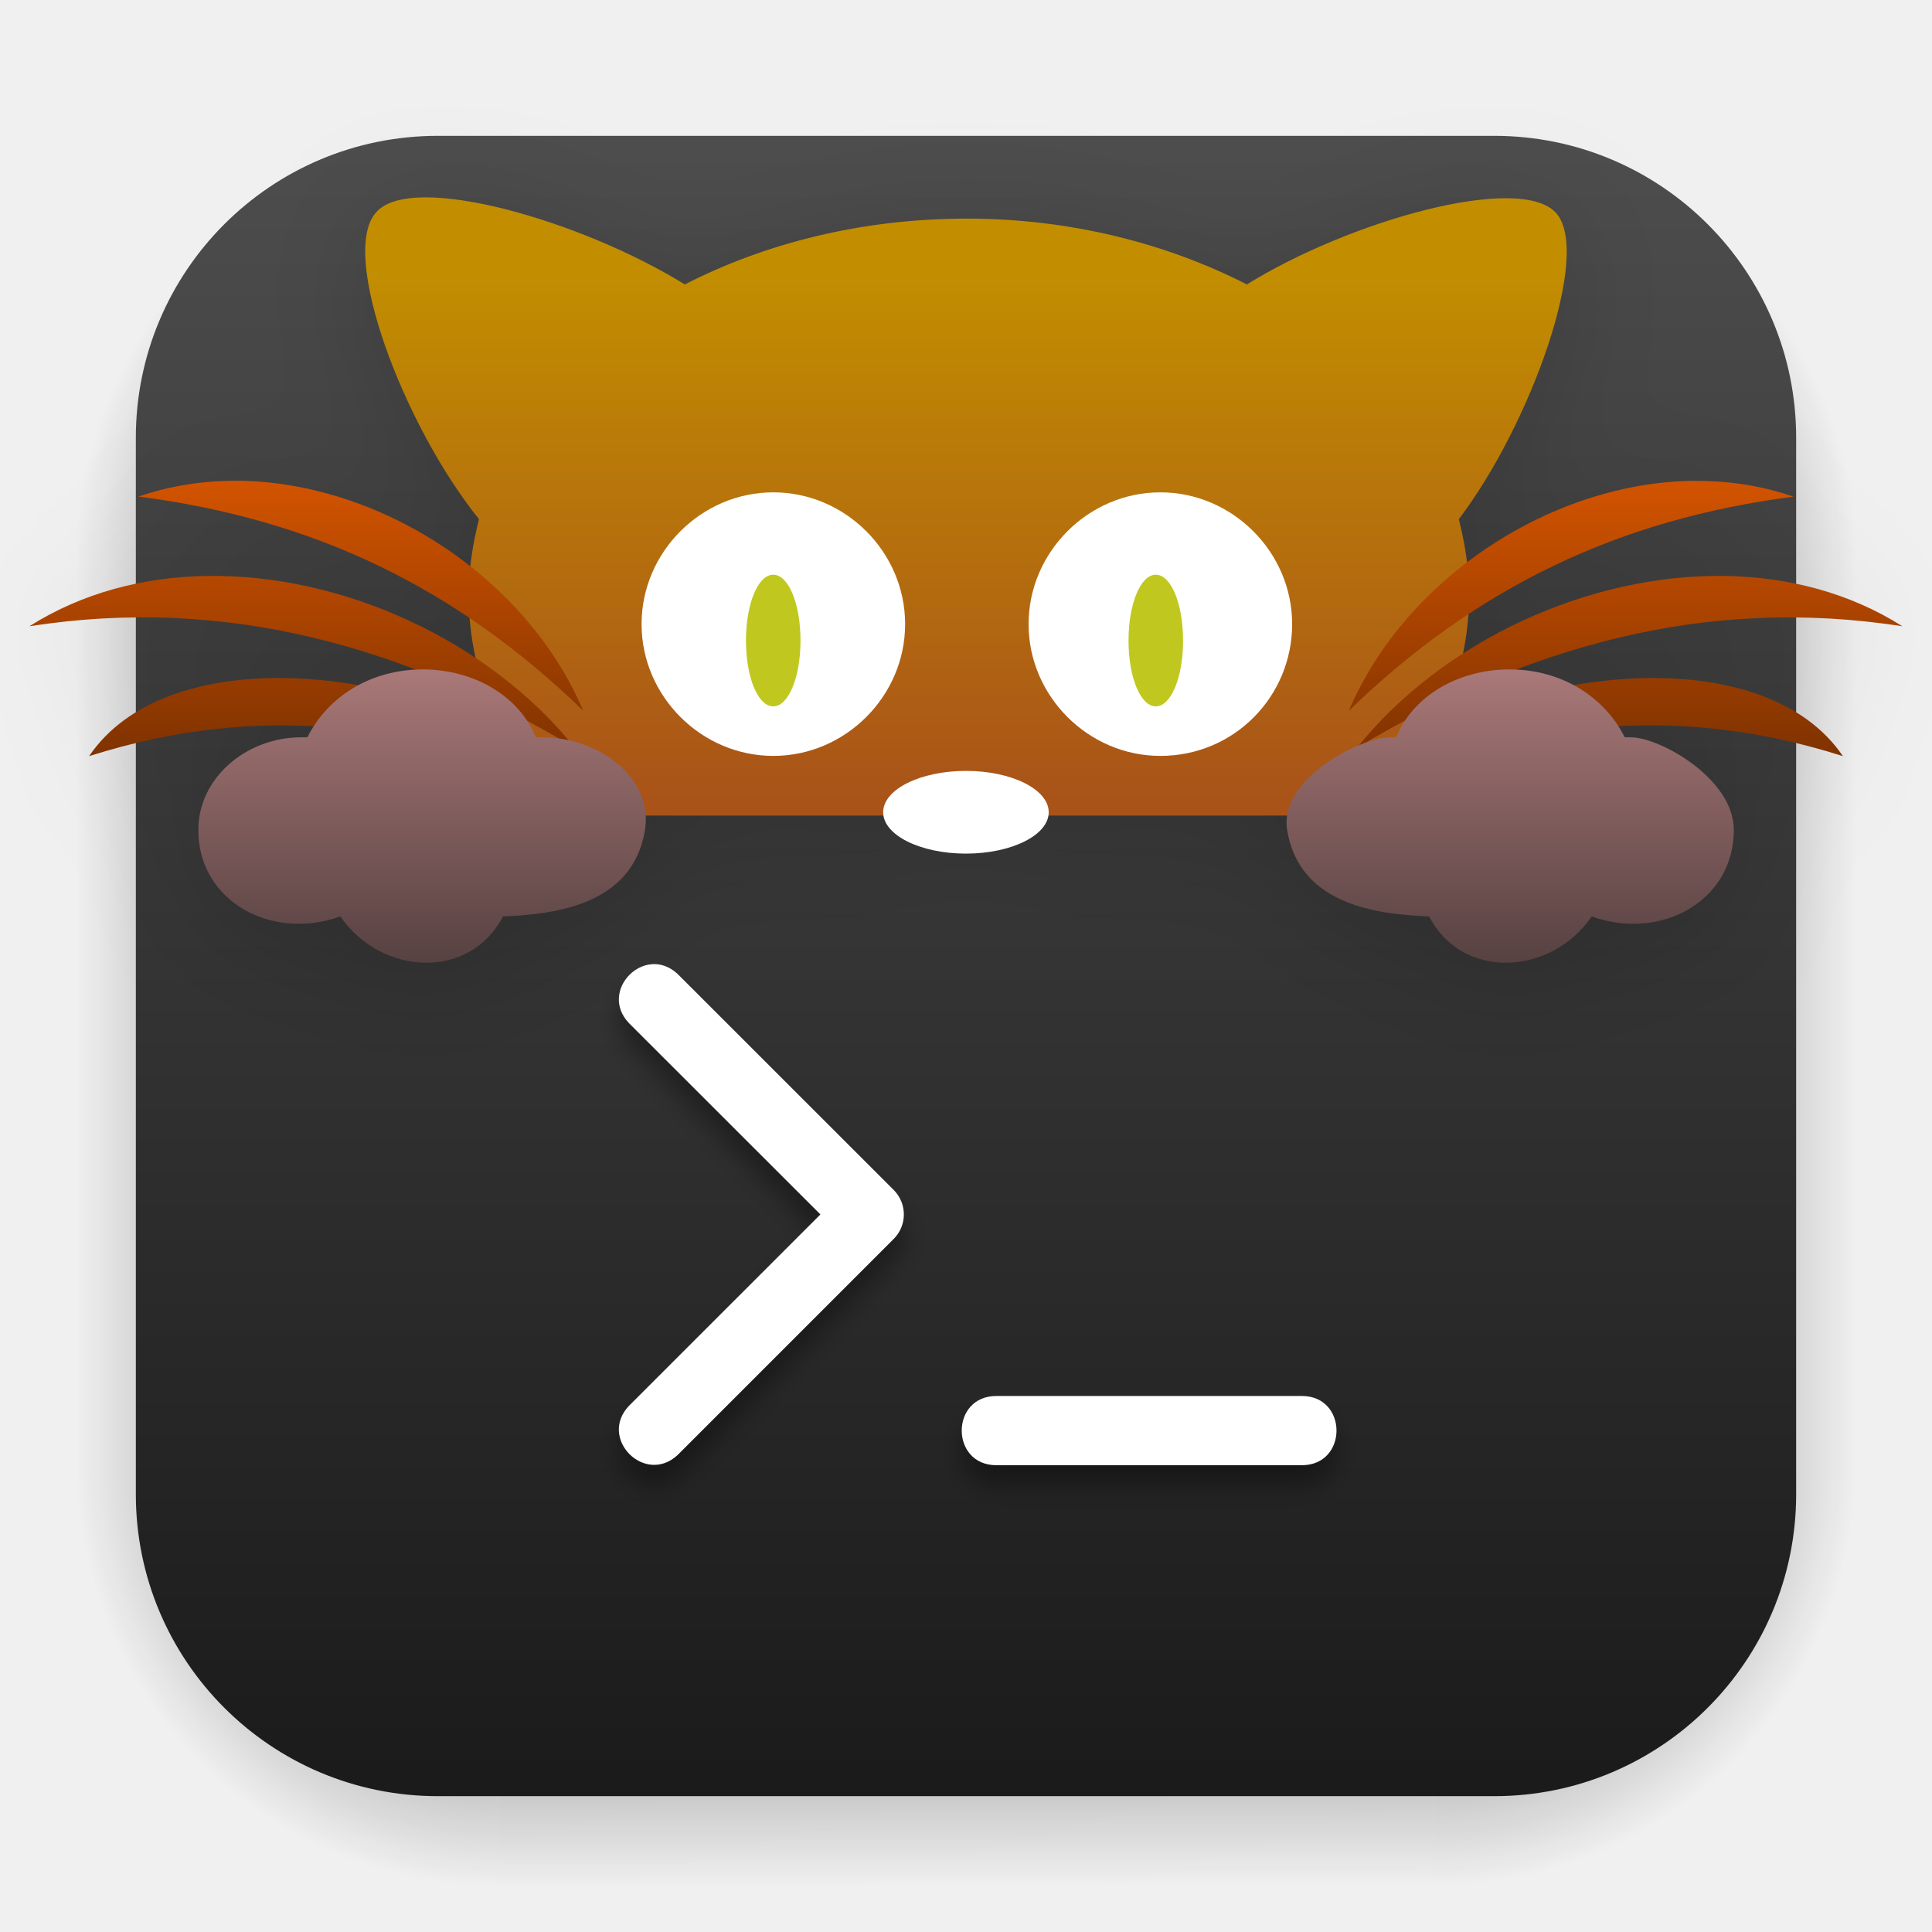
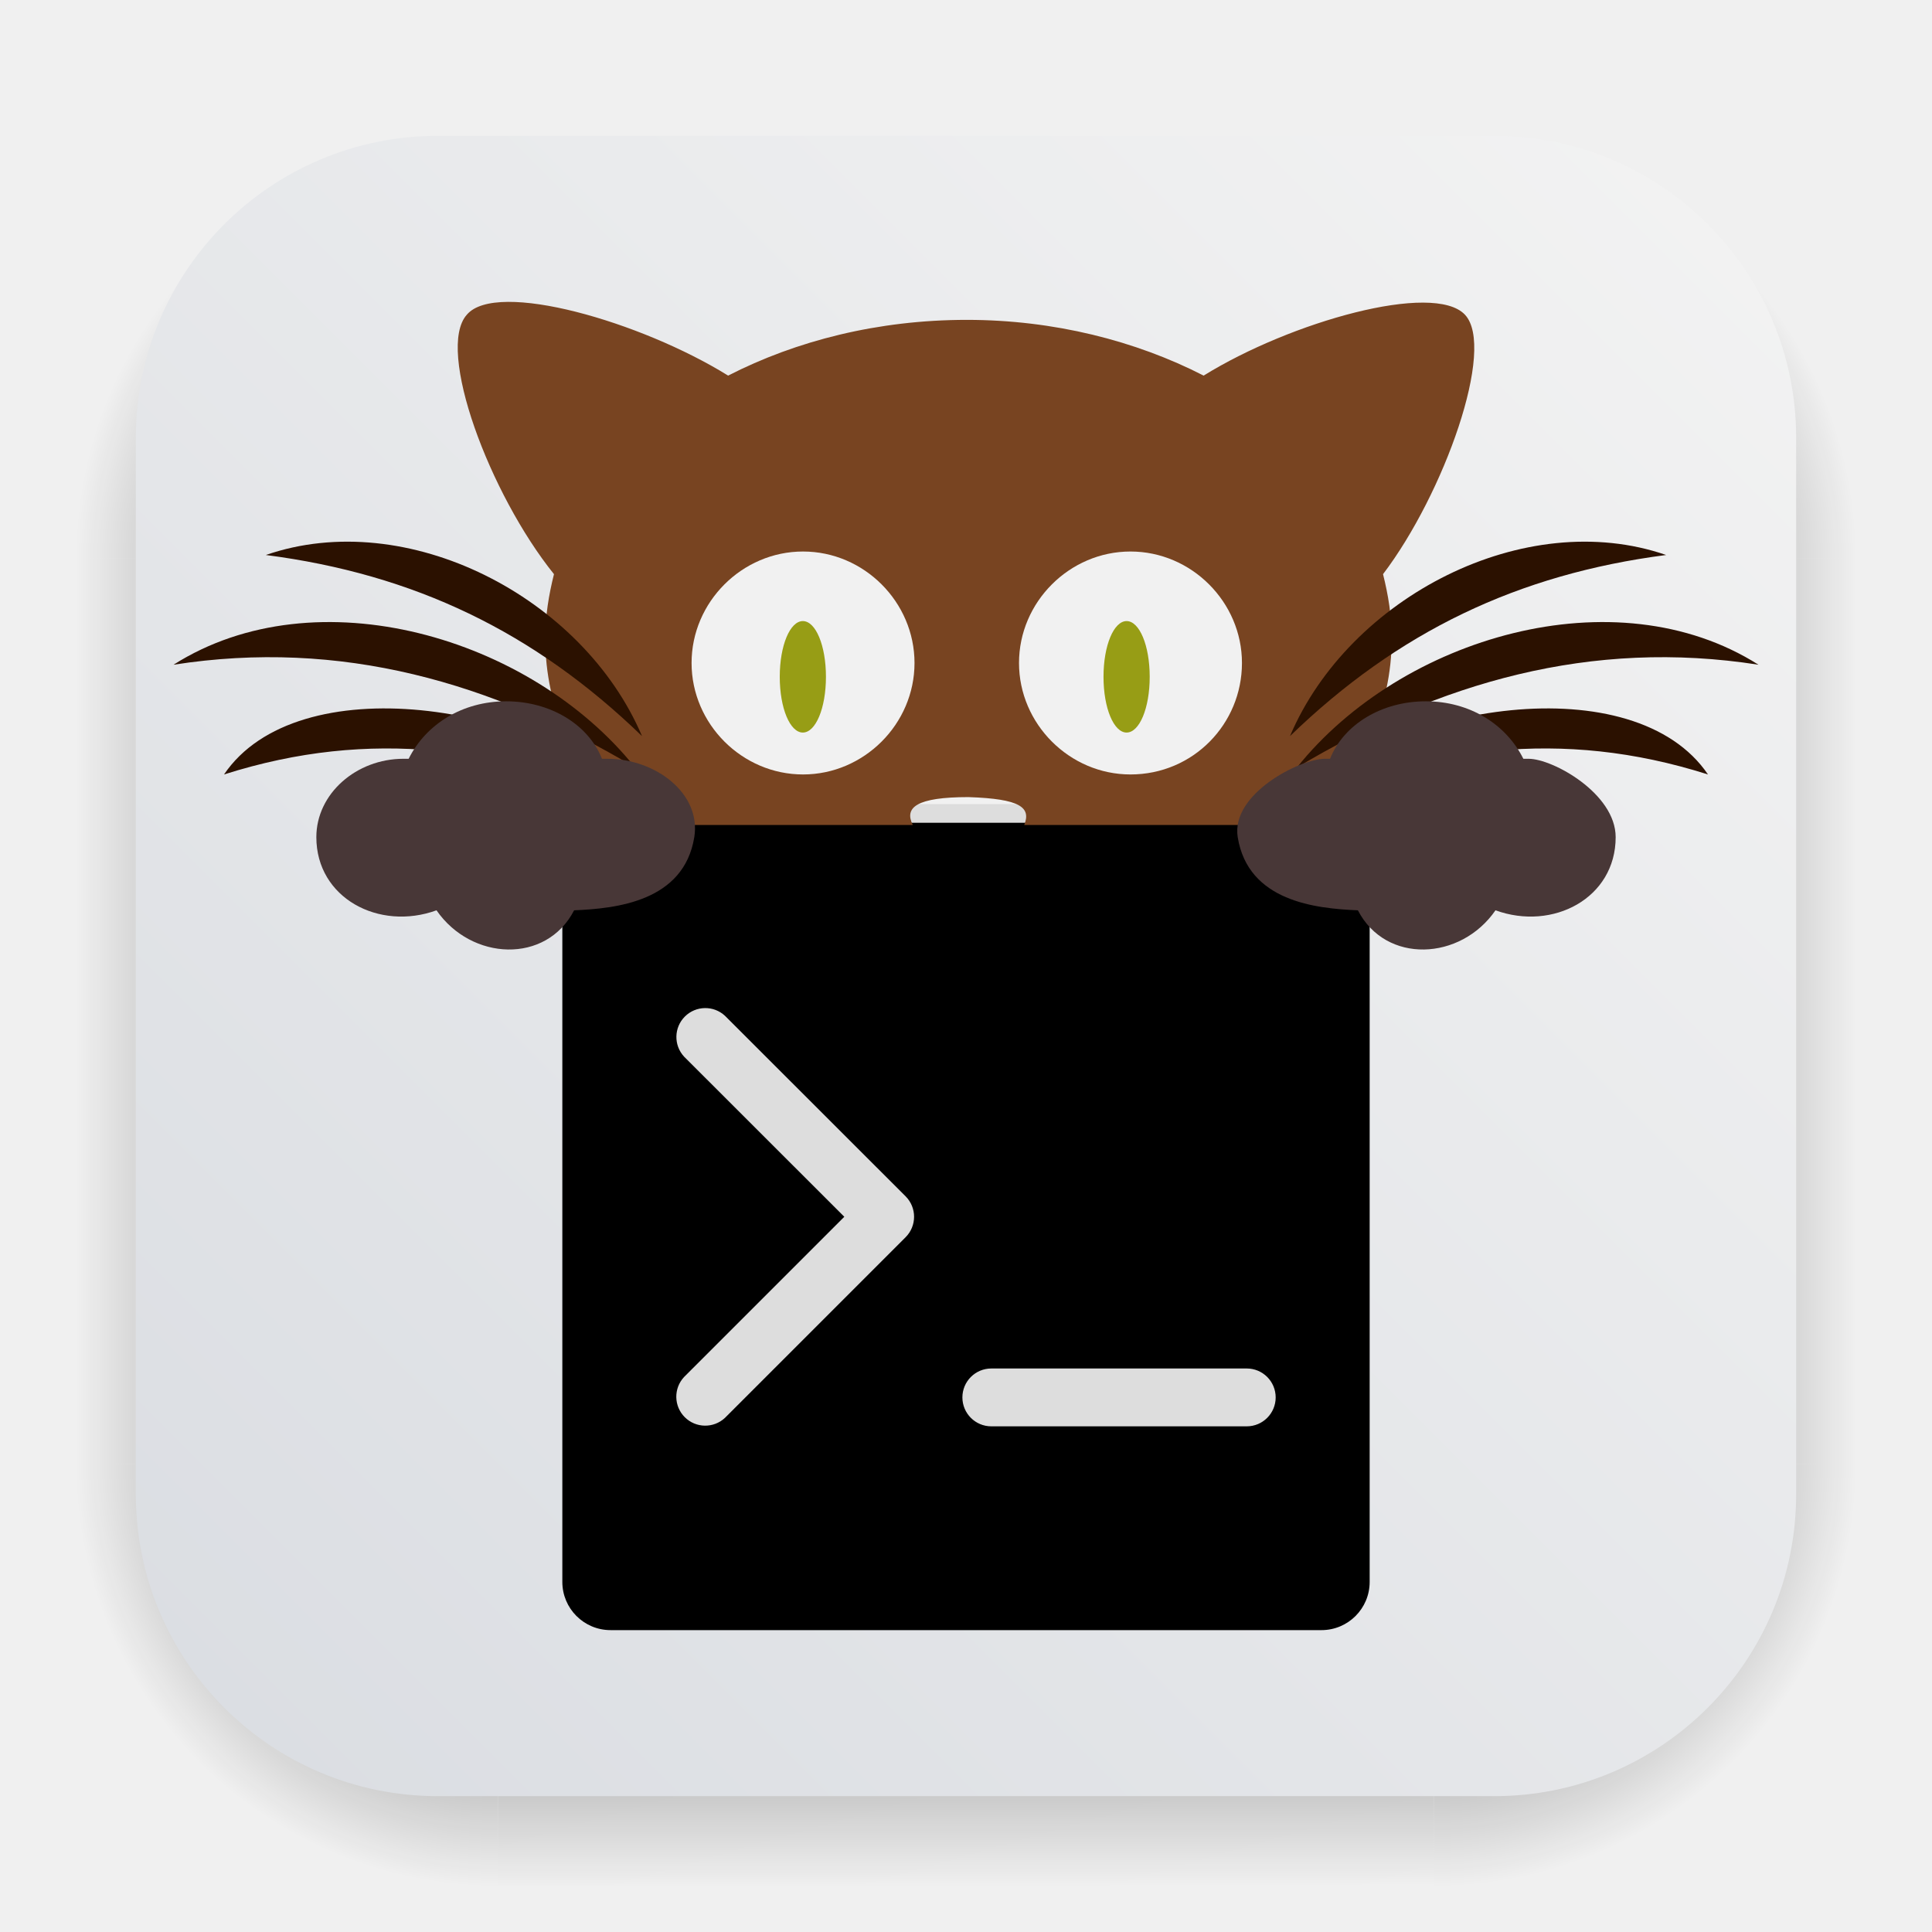
- <svg xmlns="http://www.w3.org/2000/svg" width="64" height="64" version="1.1" viewBox="0 0 64 64" id="svg16">
+ <svg xmlns="http://www.w3.org/2000/svg" width="64" height="64" version="1.1" viewBox="0 0 64 64" id="svg16" xml:space="preserve">
  <defs id="defs8">
-     <filter id="filter861-6" x="-0.027" y="-0.027" width="1.054" height="1.054" color-interpolation-filters="sRGB">
-       <feGaussianBlur stdDeviation="0.164" id="feGaussianBlur1" />
-     </filter>
-     <linearGradient id="linearGradient1353" x1="30.901" x2="30.901" y1="1.29" y2="15.843" gradientTransform="matrix(3.779602,0,0,3.779602,-85.49838,0.03817403)" gradientUnits="userSpaceOnUse">
-       <stop stop-color="#4d4d4d" offset="0" id="stop1" />
-       <stop stop-color="#1a1a1a" offset="1" id="stop2" />
-     </linearGradient>
    <filter id="filter1017" x="-0.076" y="-0.186" width="1.152" height="1.372" color-interpolation-filters="sRGB">
      <feGaussianBlur stdDeviation="0.52" id="feGaussianBlur2" />
    </filter>
    <linearGradient id="linearGradient976" x1="8.444" x2="8.444" y1="6.861" y2="2.229" gradientTransform="translate(14.664,8.0495)" gradientUnits="userSpaceOnUse">
      <stop stop-color="#a95319" offset="0" id="stop3" />
      <stop stop-color="#c28e00" offset="1" id="stop4" />
    </linearGradient>
    <linearGradient id="linearGradient998" x1="8.294" x2="8.294" y1="7.228" y2="3.962" gradientTransform="translate(14.664,8.0495)" gradientUnits="userSpaceOnUse">
      <stop stop-color="#662800" offset="0" id="stop5" />
      <stop stop-color="#d65500" offset="1" id="stop6" />
    </linearGradient>
    <linearGradient id="linearGradient1006" x1="8.346" x2="8.346" y1="8.445" y2="5.597" gradientTransform="translate(14.664,8.0495)" gradientUnits="userSpaceOnUse">
      <stop stop-color="#523e3e" offset="0" id="stop7" />
      <stop stop-color="#ae7b7b" offset="1" id="stop8" />
    </linearGradient>
    <filter id="filter1023" x="-0.041" y="-0.058" width="1.082" height="1.117" color-interpolation-filters="sRGB">
      <feGaussianBlur stdDeviation="0.107" id="feGaussianBlur8" />
    </filter>
-     <filter id="filter861-6-3" x="-0.027" y="-0.027" width="1.054" height="1.054" color-interpolation-filters="sRGB">
-       <feGaussianBlur stdDeviation="0.164" id="feGaussianBlur1-6" />
-     </filter>
    <filter id="filter1017-3" x="-0.076" y="-0.186" width="1.152" height="1.372" color-interpolation-filters="sRGB">
      <feGaussianBlur stdDeviation="0.52" id="feGaussianBlur2-5" />
    </filter>
    <filter id="filter1023-0" x="-0.041" y="-0.058" width="1.082" height="1.117" color-interpolation-filters="sRGB">
      <feGaussianBlur stdDeviation="0.107" id="feGaussianBlur8-9" />
    </filter>
-     <filter style="color-interpolation-filters:sRGB" id="filter1057" x="-0.027" width="1.054" y="-0.027" height="1.054">
-       <feGaussianBlur stdDeviation="0.619" id="feGaussianBlur1059" />
-     </filter>
    <radialGradient id="gradient_ds_br" cx="0" cy="0" r="1" gradientUnits="userSpaceOnUse" gradientTransform="matrix(13.9984,0.00477622,-0.00477841,14.0048,47.5016,48.4952)">
-       <stop offset="0.65" id="stop1" />
-       <stop offset="1" stop-opacity="0" id="stop2" />
+       <stop offset="0.65" id="stop9" />
+       <stop offset="1" stop-opacity="0" id="stop10" />
    </radialGradient>
    <linearGradient id="gradient_ds_b" x1="30.449" y1="48.5" x2="30.492" y2="62.5" gradientUnits="userSpaceOnUse">
-       <stop offset="0.654" id="stop3" />
-       <stop offset="1" stop-opacity="0" id="stop4" />
+       <stop offset="0.654" id="stop11" />
+       <stop offset="1" stop-opacity="0" id="stop12" />
    </linearGradient>
    <radialGradient id="gradient_ds_bl" cx="0" cy="0" r="1" gradientUnits="userSpaceOnUse" gradientTransform="matrix(0,14,-14,0,16.5,48.5)">
-       <stop offset="0.65" id="stop5" />
-       <stop offset="1" stop-opacity="0" id="stop6" />
+       <stop offset="0.65" id="stop13" />
+       <stop offset="1" stop-opacity="0" id="stop14" />
    </radialGradient>
    <linearGradient id="gradient_ds_r" x1="47.5" y1="33.5" x2="61.5" y2="33.501" gradientUnits="userSpaceOnUse">
-       <stop offset="0.649" id="stop7" />
-       <stop offset="1" stop-opacity="0" id="stop8" />
+       <stop offset="0.649" id="stop15" />
+       <stop offset="1" stop-opacity="0" id="stop16" />
    </linearGradient>
    <linearGradient id="gradient_ds_l" x1="16.5" y1="33.895" x2="2.5" y2="33.895" gradientUnits="userSpaceOnUse">
-       <stop offset="0.649" id="stop9" />
-       <stop offset="1" stop-opacity="0" id="stop10" />
+       <stop offset="0.649" id="stop17" />
+       <stop offset="1" stop-opacity="0" id="stop18" />
    </linearGradient>
    <radialGradient id="gradient_ds_tr" cx="0" cy="0" r="1" gradientTransform="matrix(0.00843236,-14,14.0084,0.0189842,47.4916,18.5)" gradientUnits="userSpaceOnUse">
-       <stop offset="0.65" id="stop11" />
-       <stop offset="1" stop-opacity="0" id="stop12" />
+       <stop offset="0.65" id="stop19" />
+       <stop offset="1" stop-opacity="0" id="stop20" />
    </radialGradient>
    <linearGradient id="gradient_ds_t" x1="29.98" y1="18.5" x2="29.916" y2="4.5" gradientUnits="userSpaceOnUse">
-       <stop offset="0.649" id="stop13" />
-       <stop offset="1" stop-opacity="0" id="stop14" />
+       <stop offset="0.649" id="stop21" />
+       <stop offset="1" stop-opacity="0" id="stop22" />
    </linearGradient>
    <radialGradient id="gradient_ds_tl" cx="0" cy="0" r="1" gradientTransform="matrix(-0.00843236,-14,-14.0084,0.0189842,16.5084,18.5)" gradientUnits="userSpaceOnUse">
-       <stop offset="0.65" id="stop15" />
-       <stop offset="1" stop-opacity="0" id="stop16" />
+       <stop offset="0.65" id="stop23" />
+       <stop offset="1" stop-opacity="0" id="stop24" />
    </radialGradient>
+     <linearGradient id="linearGradient9795" gradientUnits="objectBoundingBox" x1="1" y1="0" x2="0" y2="1">
+       <stop offset="0" stop-color="#f3f3f3" id="stop1" />
+       <stop offset="1" stop-color="#dadde2" id="stop2" />
+     </linearGradient>
+     <linearGradient id="linearGradient9795-7" gradientUnits="userSpaceOnUse" x1="59.5" y1="4.5" x2="4.5" y2="59.5">
+       <stop offset="0" stop-color="#f3f3f3" id="stop1-5" />
+       <stop offset="1" stop-color="#dadde2" id="stop2-3" />
+     </linearGradient>
  </defs>
  <g id="ds" opacity="0.25">
    <path id="ds-br" d="m 47.5,48.5 h 14 v 14 h -14 z" fill="url(#gradient_ds_br)" style="fill:url(#gradient_ds_br)" />
    <path id="ds-b" d="m 16.5,48.5 h 31 v 14 h -31 z" fill="url(#gradient_ds_b)" style="fill:url(#gradient_ds_b)" />
    <path id="ds-bl" d="m 2.5,48.5 h 14 v 14 h -14 z" fill="url(#gradient_ds_bl)" style="fill:url(#gradient_ds_bl)" />
    <path id="ds-r" d="m 47.5,18.5 h 14 v 30 h -14 z" fill="url(#gradient_ds_r)" style="fill:url(#gradient_ds_r)" />
    <path id="ds-l" d="m 2.5,18.5 h 14 v 30 h -14 z" fill="url(#gradient_ds_l)" style="fill:url(#gradient_ds_l)" />
    <path id="ds-tr" d="m 47.5,4.5 h 14 v 14 h -14 z" fill="url(#gradient_ds_tr)" style="fill:url(#gradient_ds_tr)" />
    <path id="ds-t" d="m 16.5,4.5 h 31 v 14 h -31 z" fill="url(#gradient_ds_t)" style="fill:url(#gradient_ds_t)" />
    <path id="ds-tl" d="m 16.5,4.5 h -14 v 14 h 14 z" fill="url(#gradient_ds_tl)" style="fill:url(#gradient_ds_tl)" />
  </g>
-   <rect y="4.5" x="4.5" height="55" width="55" id="bg" style="fill:url(#linearGradient1353);fill-opacity:1;stroke-width:2;stroke-linecap:round;font-variation-settings:normal;opacity:1;vector-effect:none;stroke-linejoin:miter;stroke-miterlimit:4;stroke-dasharray:none;stroke-dashoffset:0;stroke-opacity:1;-inkscape-stroke:none;stop-color:#000000;stop-opacity:1" rx="10" />
-   <g id="art" style="display:inline">
-     <path d="m 18.386,9.811 c -0.198,0.001 -0.349,0.042 -0.426,0.132 -0.325,0.361 0.235,1.858 0.902,2.688 -0.034,0.137 -0.057,0.277 -0.072,0.419 -0.592,-0.468 -1.334,-0.754 -2.062,-0.755 -0.289,-5.82e-4 -0.576,0.044 -0.85,0.138 1.097,0.142 2.045,0.492 2.906,1.073 0.01,0.118 0.026,0.235 0.052,0.349 -0.697,-0.467 -1.547,-0.742 -2.368,-0.727 h -5.17e-4 c -0.549,0.01 -1.084,0.148 -1.546,0.441 1.196,-0.187 2.313,-0.023 3.378,0.383 -0.18,0.01 -0.348,0.057 -0.493,0.135 -0.215,-0.038 -0.43,-0.062 -0.639,-0.065 -0.731,-0.012 -1.39,0.194 -1.722,0.684 0.686,-0.218 1.331,-0.289 1.968,-0.256 -0.019,0.03 -0.039,0.06 -0.056,0.093 h -0.054 c -0.487,0 -0.902,0.361 -0.902,0.812 0,0.631 0.65,0.974 1.245,0.758 0.361,0.523 1.137,0.559 1.425,0 0.433,-0.018 1.137,-0.09 1.245,-0.758 0.007,-0.043 0.005,-0.085 0.002,-0.127 h 2.261 c -0.09,-0.18 0.036,-0.288 0.577,-0.288 0.541,0.018 0.649,0.108 0.577,0.288 h 2.213 c -0.006,0.041 -0.009,0.084 -0.002,0.127 0.108,0.668 0.812,0.74 1.245,0.758 0.289,0.559 1.064,0.523 1.425,0 0.595,0.216 1.245,-0.126 1.245,-0.758 0,-0.451 -0.649,-0.812 -0.902,-0.812 h -0.054 c -0.016,-0.033 -0.036,-0.063 -0.056,-0.093 0.637,-0.033 1.282,0.038 1.968,0.256 -0.331,-0.489 -0.991,-0.696 -1.722,-0.684 -0.209,0.003 -0.424,0.027 -0.639,0.065 -0.146,-0.078 -0.314,-0.126 -0.494,-0.135 1.065,-0.406 2.183,-0.57 3.378,-0.383 -0.462,-0.293 -0.997,-0.431 -1.547,-0.441 h -5.16e-4 c -0.796,-0.014 -1.621,0.244 -2.306,0.685 0.024,-0.113 0.037,-0.227 0.045,-0.342 0.847,-0.56 1.778,-0.899 2.853,-1.038 -0.274,-0.095 -0.561,-0.139 -0.85,-0.138 -0.708,0.001 -1.43,0.271 -2.014,0.717 -0.016,-0.128 -0.037,-0.255 -0.069,-0.38 0.631,-0.83 1.173,-2.345 0.848,-2.688 -0.325,-0.343 -1.804,0.072 -2.706,0.631 -0.704,-0.361 -1.551,-0.577 -2.454,-0.577 -0.92,0 -1.768,0.216 -2.472,0.577 -0.677,-0.419 -1.688,-0.768 -2.28,-0.764 z m 3.056,2.586 c 0.631,0 1.155,0.523 1.155,1.154 0,0.631 -0.524,1.155 -1.155,1.155 -0.631,0 -1.154,-0.524 -1.154,-1.155 0,-0.631 0.523,-1.154 1.154,-1.154 z m 3.392,0 c 0.631,0 1.154,0.523 1.154,1.154 0,0.631 -0.505,1.155 -1.154,1.155 -0.631,0 -1.154,-0.524 -1.154,-1.155 0,-0.631 0.523,-1.154 1.154,-1.154 z" fill-rule="evenodd" filter="url(#filter1017)" opacity="0.15" stroke-width="0" id="path9" style="display:inline;filter:url(#filter1017-3)" transform="matrix(3.779602,0,0,3.779602,-55.42408,-29.88493)" />
-     <path d="m 23.396,20.326 h 2.679 c 0.404,5.19e-4 0.404,0.606 0,0.607 h -2.679 c -0.404,-5.19e-4 -0.404,-0.606 0,-0.607 z m -3.222,-3.27 c -0.266,-0.286 0.143,-0.695 0.429,-0.429 l 1.895,1.893 c 0.118,0.118 0.118,0.31 0,0.429 l -1.895,1.895 c -0.286,0.266 -0.695,-0.143 -0.429,-0.429 l 1.68,-1.68 z" filter="url(#filter1023)" opacity="0.35" id="path15" style="display:inline;filter:url(#filter1023-0)" transform="matrix(3.779602,0,0,3.779602,-55.42408,-29.88493)" />
-     <path d="m 33.003,46.244 h 10.126 c 1.526,0.002 1.526,2.291 0,2.293 H 33.003 c -1.526,-0.002 -1.526,-2.291 0,-2.293 z M 20.826,33.883 c -1.006,-1.079 0.541,-2.626 1.62,-1.62 l 7.16,7.157 c 0.447,0.448 0.447,1.173 0,1.62 l -7.16,7.16 c -1.079,1.006 -2.626,-0.541 -1.62,-1.62 L 27.177,40.23 Z" fill="#ffffff" id="path16" style="display:inline;stroke-width:3.78" />
-   </g>
-   <g clip-rule="evenodd" fill-rule="evenodd" stroke-width="0" id="em" transform="matrix(3.779602,0,0,3.779602,-55.42408,-29.88493)" style="display:inline">
-     <rect x="18.429" y="15.538" width="27.143" height="10" ry="0" fill="#ffffff" fill-rule="evenodd" stroke="#000000" stroke-linecap="round" stroke-linejoin="round" stroke-width="0" id="rect10" style="display:inline" transform="matrix(0.2645781,0,0,0.2645781,14.664,7.9069)" />
-     <path d="m 21.441,14.098 c 0.133,0 0.239,-0.253 0.239,-0.577 0,-0.325 -0.106,-0.577 -0.239,-0.577 -0.133,0 -0.239,0.253 -0.239,0.577 0,0.325 0.106,0.577 0.239,0.577 z" fill="#c0c81f" stroke="#969c18" id="path10" />
-     <path d="m 28.298,9.769 c -0.325,-0.343 -1.804,0.072 -2.706,0.631 -0.704,-0.361 -1.552,-0.577 -2.454,-0.577 -0.92,0 -1.768,0.216 -2.472,0.577 -0.902,-0.559 -2.399,-0.992 -2.706,-0.631 -0.325,0.361 0.235,1.858 0.902,2.688 -0.054,0.216 -0.09,0.433 -0.09,0.668 0,0.722 0.307,1.389 0.83,1.93 h 2.977 c -0.09,-0.18 0.036,-0.289 0.577,-0.289 0.541,0.018 0.649,0.108 0.577,0.289 h 2.977 c 0.523,-0.541 0.83,-1.227 0.83,-1.93 0,-0.235 -0.036,-0.451 -0.09,-0.668 0.631,-0.83 1.173,-2.345 0.848,-2.688 z m -6.856,4.763 c -0.631,0 -1.155,-0.523 -1.155,-1.155 0,-0.631 0.523,-1.155 1.155,-1.155 0.631,0 1.155,0.523 1.155,1.155 0,0.631 -0.523,1.155 -1.155,1.155 z m 3.392,0 c -0.631,0 -1.155,-0.523 -1.155,-1.155 0,-0.631 0.523,-1.155 1.155,-1.155 0.631,0 1.155,0.523 1.155,1.155 0,0.631 -0.505,1.155 -1.155,1.155 z" fill="url(#linearGradient976)" stroke="#543117" id="path11" style="fill:url(#linearGradient976)" />
-     <path d="m 16.728,12.121 c -0.289,-5.82e-4 -0.576,0.044 -0.85,0.138 1.534,0.198 2.778,0.794 3.897,1.876 -0.498,-1.173 -1.794,-2.012 -3.047,-2.015 z m 12.805,0 c -1.252,0.003 -2.548,0.842 -3.047,2.015 1.119,-1.082 2.363,-1.678 3.897,-1.876 -0.274,-0.095 -0.561,-0.139 -0.85,-0.138 z m -13.065,0.834 c -0.55,0.01 -1.084,0.148 -1.547,0.441 1.732,-0.271 3.302,0.181 4.781,1.065 -0.744,-0.93 -2.026,-1.528 -3.235,-1.506 z m 13.324,0 c -1.209,-0.022 -2.49,0.576 -3.235,1.506 1.479,-0.884 3.049,-1.335 4.781,-1.065 -0.462,-0.293 -0.997,-0.431 -1.547,-0.441 z m -12.625,0.895 c -0.731,-0.012 -1.39,0.194 -1.722,0.684 1.534,-0.487 2.868,-0.271 4.348,0.306 -0.629,-0.599 -1.686,-0.975 -2.626,-0.99 z m 11.927,0 c -0.94,0.015 -1.996,0.391 -2.626,0.99 1.479,-0.577 2.814,-0.794 4.348,-0.306 -0.331,-0.489 -0.991,-0.696 -1.722,-0.684 z" fill="url(#linearGradient998)" stroke="#461900" id="path12" style="fill:url(#linearGradient998)" />
-     <path d="m 18.368,13.774 c -0.451,0 -0.83,0.235 -1.01,0.595 h -0.054 c -0.487,0 -0.902,0.361 -0.902,0.812 0,0.631 0.649,0.974 1.245,0.758 0.361,0.523 1.137,0.559 1.425,0 0.433,-0.018 1.137,-0.09 1.245,-0.758 0.072,-0.451 -0.397,-0.812 -0.902,-0.812 H 19.36 C 19.216,14.009 18.819,13.774 18.368,13.774 Z m 9.526,0 c 0.451,0 0.83,0.235 1.01,0.595 h 0.054 c 0.253,0 0.902,0.361 0.902,0.812 0,0.631 -0.649,0.974 -1.245,0.758 -0.361,0.523 -1.137,0.559 -1.425,0 -0.433,-0.018 -1.137,-0.09 -1.245,-0.758 -0.072,-0.451 0.649,-0.812 0.902,-0.812 h 0.054 C 27.046,14.009 27.443,13.774 27.894,13.774 Z" fill="url(#linearGradient1006)" stroke="#3c2c2c" id="path13" style="fill:url(#linearGradient1006)" />
-     <path d="m 24.794,14.098 c 0.133,0 0.239,-0.253 0.239,-0.577 0,-0.325 -0.106,-0.577 -0.239,-0.577 -0.133,0 -0.239,0.253 -0.239,0.577 0,0.325 0.106,0.577 0.239,0.577 z" fill="#c0c81f" stroke="#969c18" id="path14" />
-     <ellipse cx="31.998" cy="26.907" rx="2.742" ry="1.37" fill="#ffffff" stroke-width="0" style="display:inline;paint-order:stroke fill markers" id="ellipse16" transform="matrix(0.2645781,0,0,0.2645781,14.664,7.9069)" />
+   <rect y="4.5" x="4.5" height="55" width="55" id="bg" style="fill:url(#linearGradient9795);fill-opacity:1;stroke-width:2;stroke-linecap:round;font-variation-settings:normal;opacity:1;vector-effect:none;stroke-linejoin:miter;stroke-miterlimit:4;stroke-dasharray:none;stroke-dashoffset:0;stroke-opacity:1;-inkscape-stroke:none;stop-color:#000000;stop-opacity:1" rx="10" />
+   <g id="art">
+     <g transform="matrix(0.2259942,0,0,0.2259942,4.8807,-178.7085)" id="authors-draw">
+       <rect width="100.446" height="161.551" x="72.824" y="850.13" ry="0" style="fill:#dddddd;fill-opacity:1;fill-rule:evenodd;stroke:none;stroke-width:5.869;stroke-linecap:round;stroke-linejoin:round;stroke-miterlimit:4;stroke-dasharray:none;stroke-opacity:1" id="rect1" />
+       <rect style="opacity:1;fill:#f1f1f1;fill-opacity:1;fill-rule:evenodd;stroke:none;stroke-width:2.744;stroke-linecap:round;stroke-linejoin:round" id="rect10" width="21.335" height="10.368" x="21.338" y="16.268" transform="matrix(4.424893,0,0,4.424893,-21.59657,790.7658)" />
+       <path d="m 67.896,1029.71 h 104.208 a 7.065,7.065 0 0 0 7.065,-7.066 V 918.436 a 7.065,7.065 0 0 0 -7.065,-7.065 H 67.896 a 7.065,7.065 0 0 0 -7.065,7.065 v 104.208 a 7.065,7.065 0 0 0 7.065,7.065 m 55.813,-38.35 h 37.444 a 4.239,4.239 0 0 1 0,8.479 H 123.71 a 4.239,4.239 0 0 1 0,-8.478 M 78.678,945.65 a 4.239,4.239 0 0 1 5.991,-5.99 l 26.48,26.464 a 4.24,4.24 0 0 1 0,5.992 l -26.48,26.48 a 4.239,4.239 0 0 1 -5.991,-5.992 l 23.484,-23.484 z" style="stroke-width:1.413" id="path1" />
+       <path d="m 96.085,898.143 c 1.881,0 3.386,-3.574 3.386,-8.17 0,-4.595 -1.505,-8.169 -3.386,-8.169 -1.88,0 -3.385,3.574 -3.385,8.17 0,4.595 1.504,8.17 3.385,8.17" style="clip-rule:evenodd;fill:#979d15;fill-opacity:1;fill-rule:evenodd;stroke-width:3.099" id="path2" />
+       <path d="m 193.128,836.886 c -4.596,-4.85 -25.53,1.022 -38.295,8.936 -9.957,-5.106 -21.956,-8.17 -34.721,-8.17 -13.02,0 -25.02,3.064 -34.977,8.17 C 72.37,837.908 51.18,831.78 46.84,836.886 c -4.595,5.106 3.32,26.296 12.765,38.04 -0.766,3.064 -1.276,6.128 -1.276,9.446 0,10.212 4.34,19.659 11.744,27.318 h 42.124 c -1.276,-2.553 0.511,-4.085 8.17,-4.085 7.659,0.255 9.19,1.532 8.17,4.085 h 42.124 c 7.404,-7.66 11.744,-17.36 11.744,-27.318 0,-3.318 -0.51,-6.382 -1.276,-9.446 8.935,-11.744 16.594,-33.189 11.999,-38.04 m -97.015,67.4 c -8.935,0 -16.339,-7.404 -16.339,-16.34 0,-8.936 7.404,-16.339 16.34,-16.339 8.936,0 16.339,7.404 16.339,16.34 0,8.936 -7.404,16.339 -16.34,16.339 m 47.997,0 c -8.936,0 -16.34,-7.404 -16.34,-16.34 0,-8.936 7.404,-16.339 16.34,-16.339 8.936,0 16.34,7.404 16.34,16.34 0,8.936 -7.15,16.339 -16.34,16.339" style="clip-rule:evenodd;fill:#784421;fill-opacity:1;fill-rule:evenodd;stroke-width:2.553" id="path3" />
+       <g style="fill:#2b1100;fill-opacity:1" id="g5">
+         <path d="m 168.507,903.265 c 15.318,-19.148 46.72,-28.339 67.655,-15.063 -24.509,-3.83 -46.72,2.553 -67.655,15.063" style="clip-rule:evenodd;fill:#2b1100;fill-opacity:1;fill-rule:evenodd;stroke-width:2.553" id="path4" />
+         <path d="m 167.486,898.67 c 8.68,-20.425 34.466,-33.7 55.145,-26.552 -21.7,2.808 -39.316,11.233 -55.145,26.551 m -0.256,9.957 c 15.83,-15.063 50.806,-20.169 61.528,-4.34 -21.7,-6.893 -40.593,-3.83 -61.527,4.34" style="clip-rule:evenodd;fill:#2b1100;fill-opacity:1;fill-rule:evenodd;stroke-width:2.553" id="path5" />
+       </g>
+       <g style="fill:#2b1100;fill-opacity:1" id="g7">
+         <path d="M 71.493,903.265 C 56.175,884.117 24.773,874.926 3.838,888.202 c 24.509,-3.83 46.72,2.553 67.655,15.063" style="clip-rule:evenodd;fill:#2b1100;fill-opacity:1;fill-rule:evenodd;stroke-width:2.553" id="path6" />
+         <path d="m 72.514,898.67 c -8.68,-20.425 -34.466,-33.7 -55.145,-26.552 21.7,2.808 39.316,11.233 55.145,26.551 m 0.256,9.957 c -15.83,-15.063 -50.806,-20.169 -61.528,-4.34 21.7,-6.893 40.593,-3.83 61.527,4.34" style="clip-rule:evenodd;fill:#2b1100;fill-opacity:1;fill-rule:evenodd;stroke-width:2.553" id="path7" />
+       </g>
+       <path d="m 52.6,893.563 c -6.382,0 -11.743,3.32 -14.296,8.425 h -0.766 c -6.893,0 -12.765,5.106 -12.765,11.489 0,8.935 9.19,13.786 17.615,10.722 5.106,7.404 16.084,7.915 20.17,0 6.126,-0.255 16.083,-1.276 17.615,-10.722 1.021,-6.383 -5.617,-11.489 -12.765,-11.489 h -0.766 c -2.042,-5.106 -7.659,-8.425 -14.041,-8.425 m 134.8,0 c 6.382,0 11.743,3.32 14.296,8.425 h 0.766 c 3.574,0 12.765,5.106 12.765,11.489 0,8.935 -9.19,13.786 -17.615,10.722 -5.107,7.404 -16.084,7.915 -20.17,0 -6.126,-0.255 -16.083,-1.276 -17.615,-10.722 -1.021,-6.383 9.19,-11.489 12.765,-11.489 h 0.766 c 2.042,-5.106 7.659,-8.425 14.041,-8.425" style="clip-rule:evenodd;fill:#483737;fill-opacity:1;fill-rule:evenodd;stroke-width:2.553" id="path8" />
+       <path d="m 143.542,898.143 c 1.881,0 3.386,-3.574 3.386,-8.17 0,-4.595 -1.505,-8.169 -3.386,-8.169 -1.88,0 -3.386,3.574 -3.386,8.17 0,4.595 1.505,8.17 3.386,8.17" style="clip-rule:evenodd;fill:#979d15;fill-opacity:1;fill-rule:evenodd;stroke-width:3.099" id="path9" />
+     </g>
  </g>
</svg>
